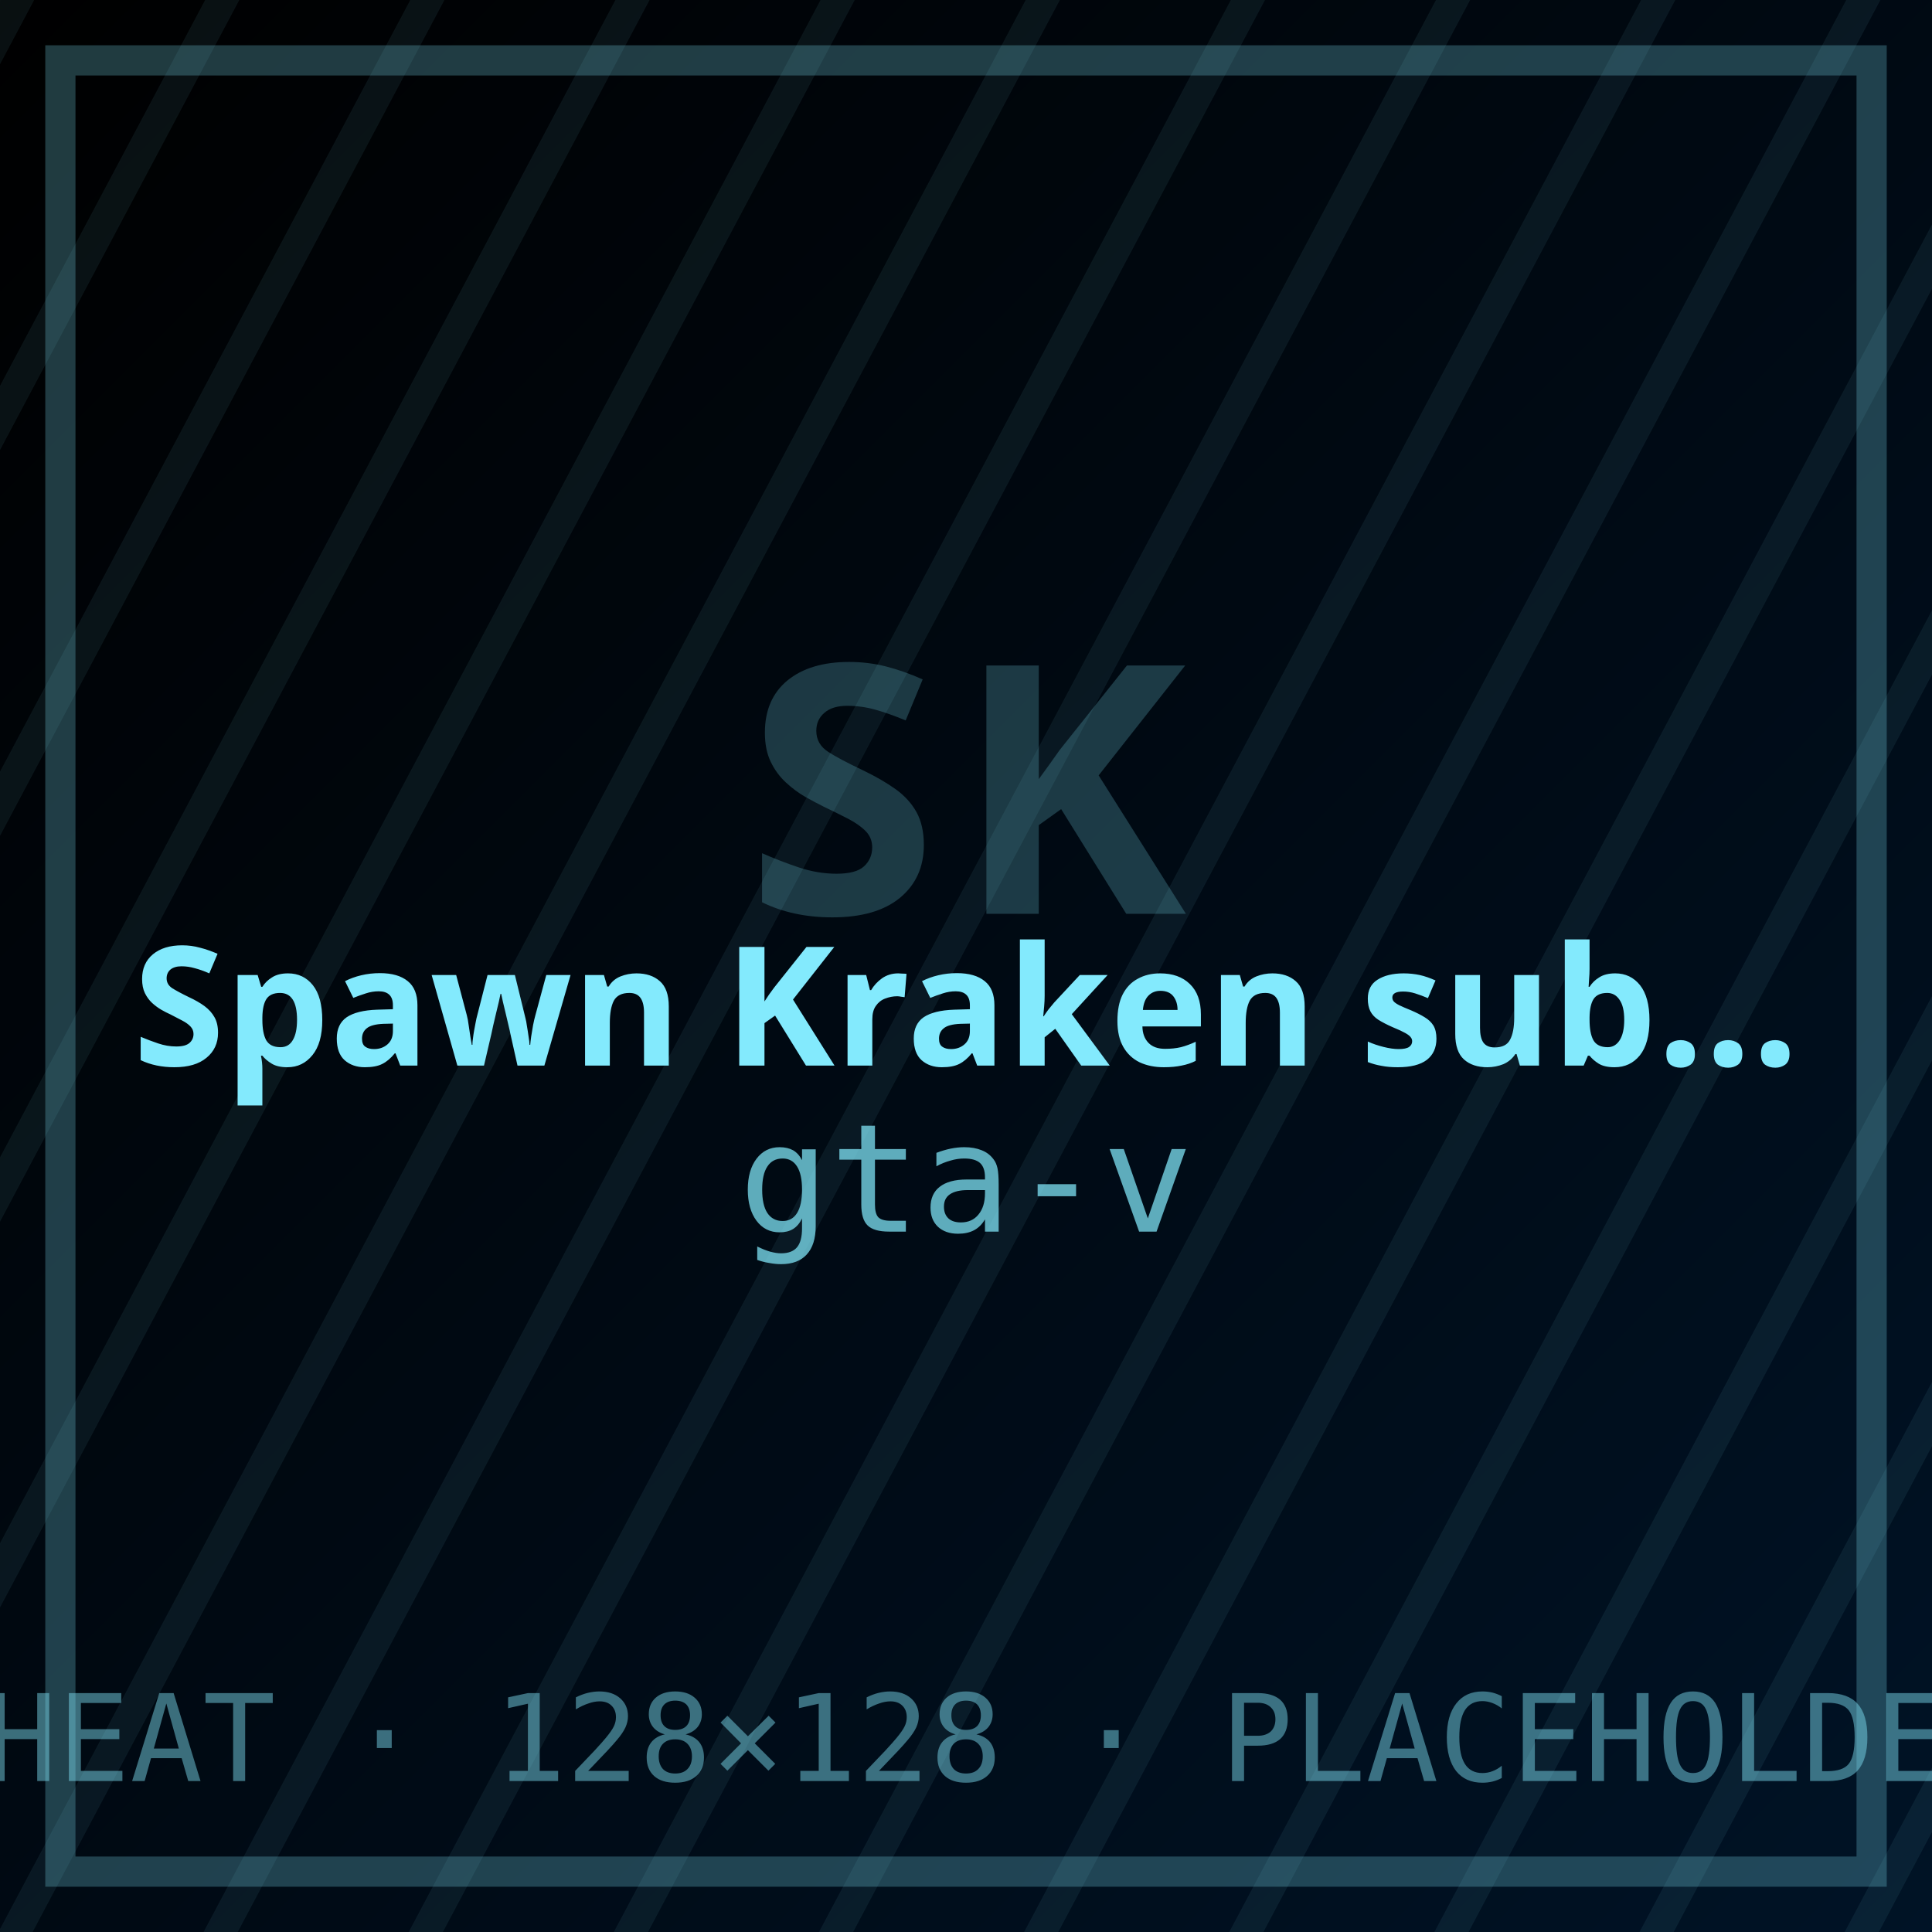
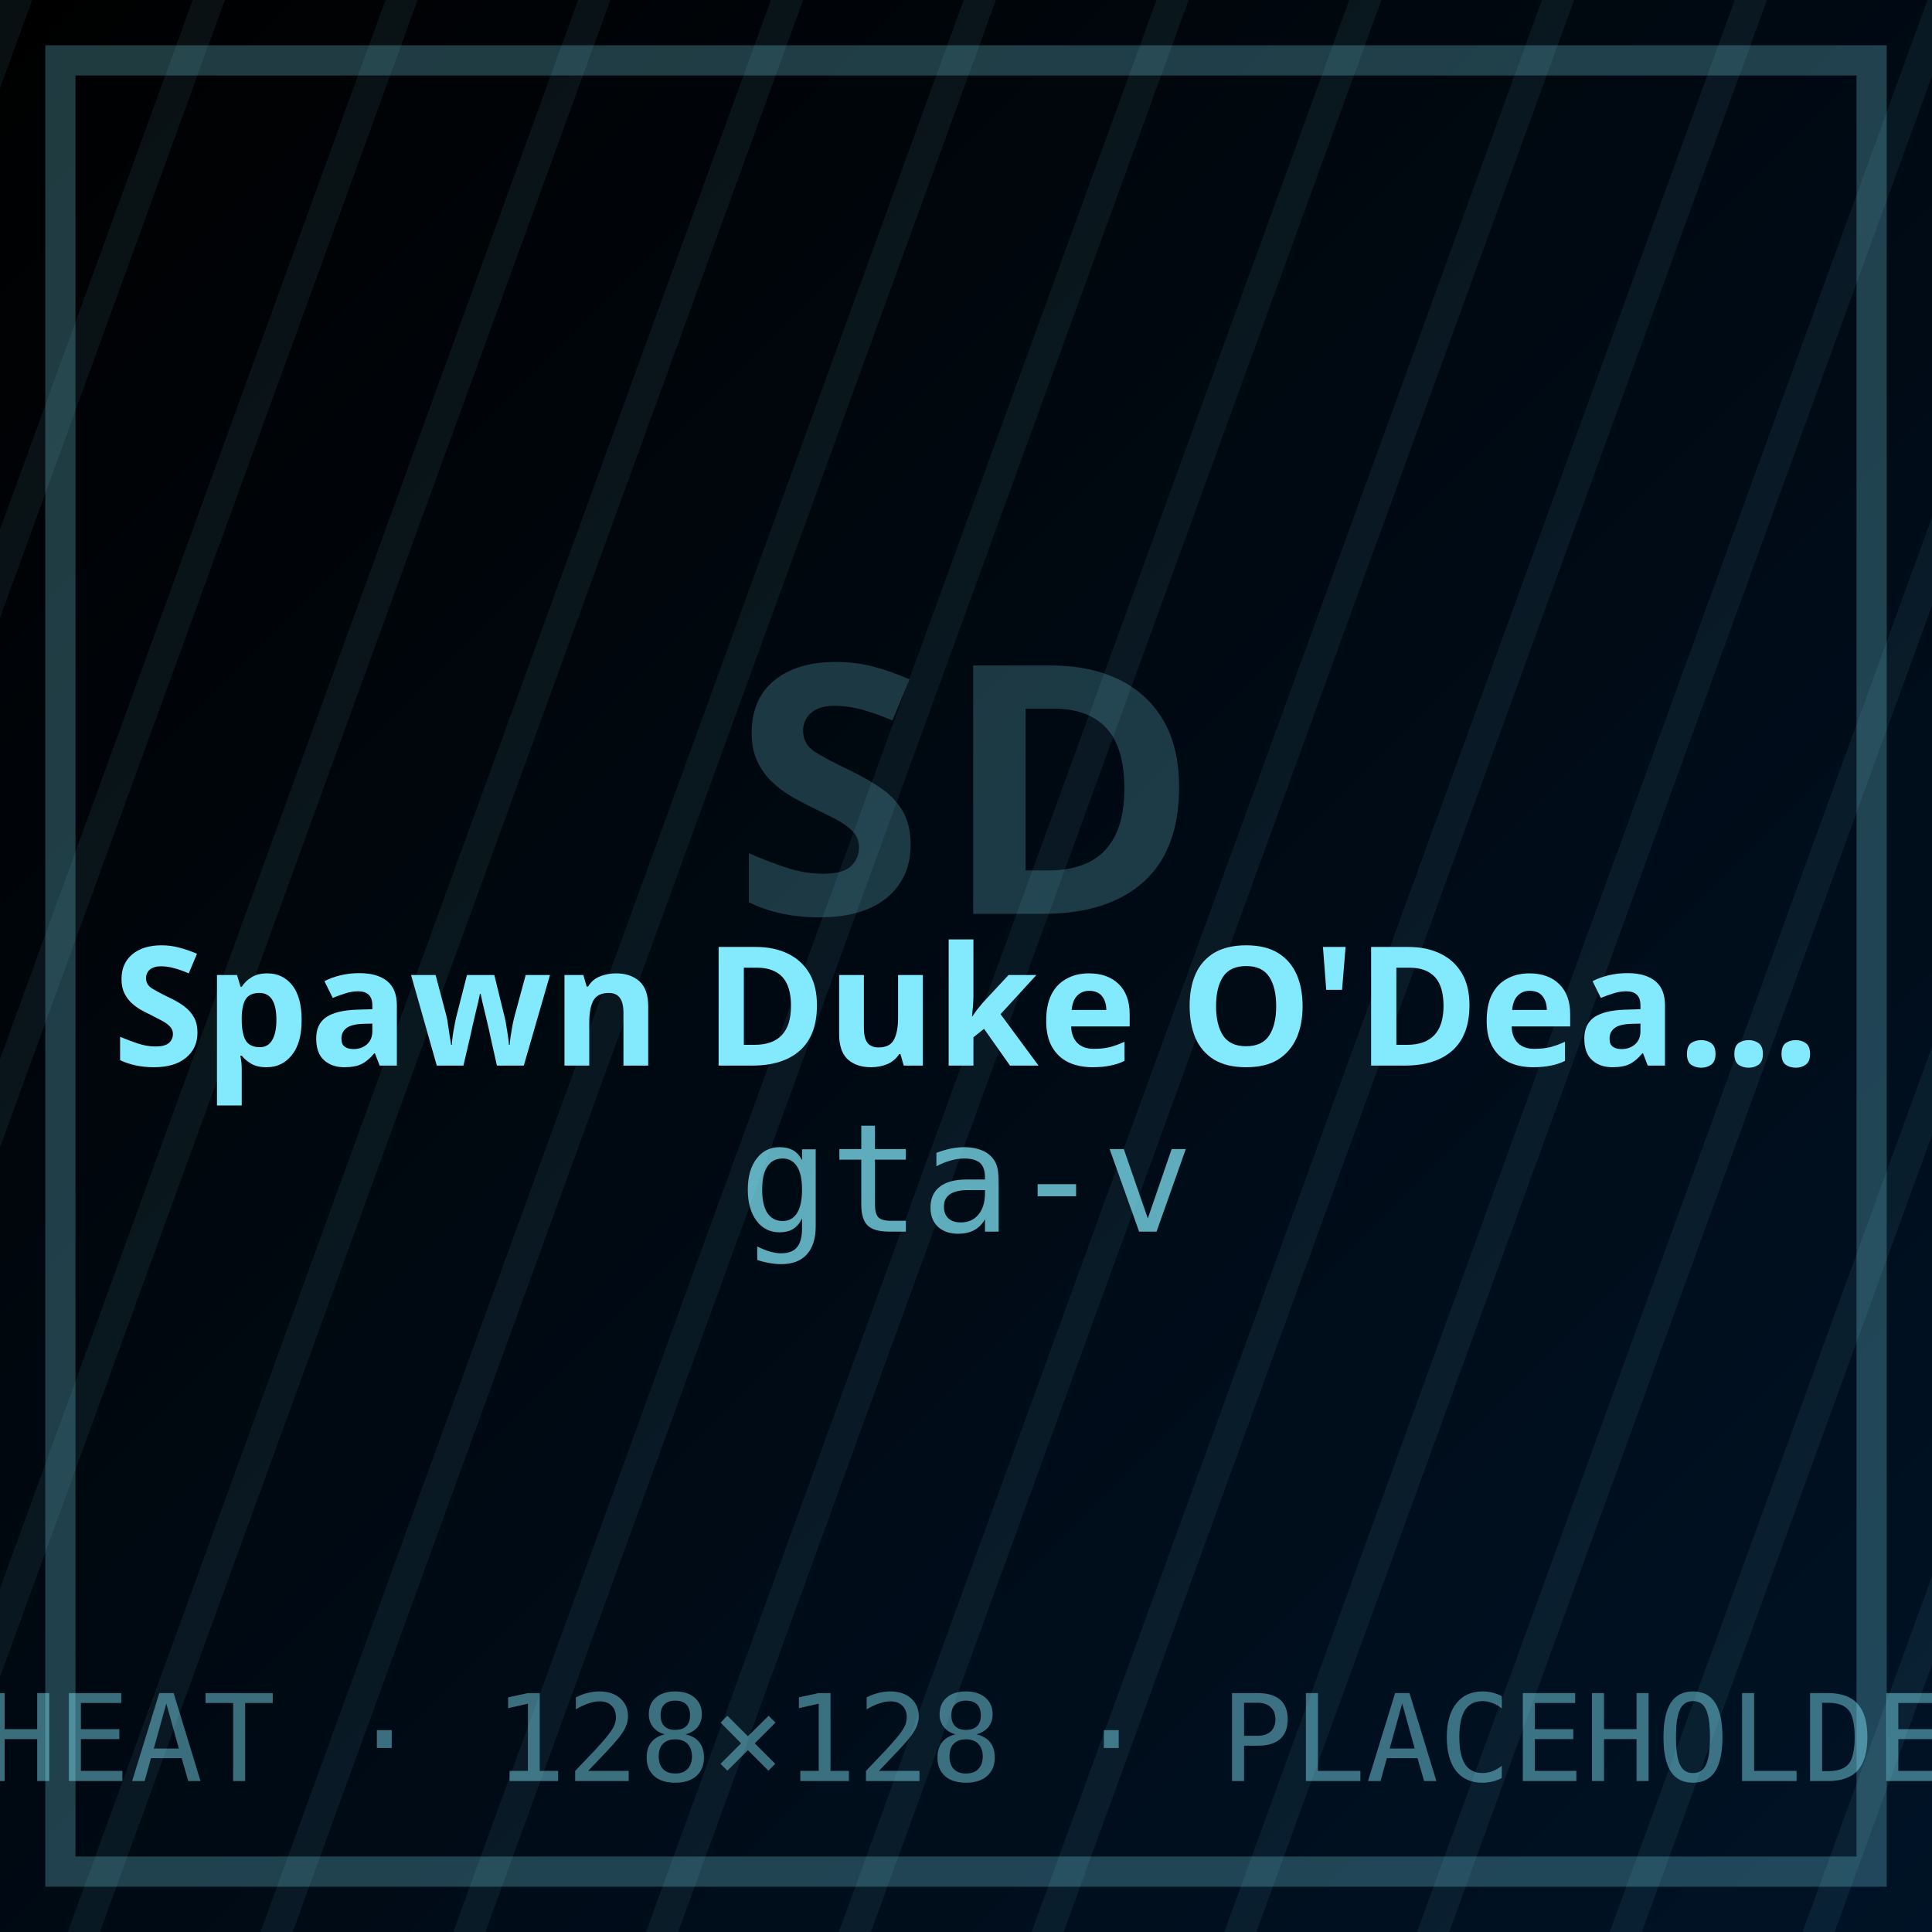
- <svg xmlns="http://www.w3.org/2000/svg" width="128" height="128" viewBox="0 0 128 128" role="img" aria-label="Spawn Kraken submersible &amp;#91; 1 &amp;#93; &amp;#91; 9 &amp;#93; — placeholder image">
+ <svg xmlns="http://www.w3.org/2000/svg" width="128" height="128" viewBox="0 0 128 128" role="img" aria-label="Spawn Duke O'Death — placeholder image">
  <defs>
    <linearGradient id="g" x1="0" y1="0" x2="1" y2="1">
      <stop offset="0" stop-color="#000000" />
      <stop offset="1" stop-color="#001326" />
    </linearGradient>
-     <pattern id="p" width="12" height="12" patternUnits="userSpaceOnUse" patternTransform="rotate(28)">
+     <pattern id="p" width="12" height="12" patternUnits="userSpaceOnUse" patternTransform="rotate(20)">
      <rect width="2" height="12" fill="#83eafd" opacity="0.07" />
    </pattern>
  </defs>
  <rect width="128" height="128" fill="url(#g)" />
  <rect width="128" height="128" fill="url(#p)" />
  <rect x="4" y="4" width="120" height="120" fill="none" stroke="#83eafd" stroke-opacity="0.25" stroke-width="2" />
-   <text x="64" y="60.544" text-anchor="middle" font-family="ui-sans-serif,system-ui,sans-serif" font-weight="800" font-size="23.04" fill="#83eafd" fill-opacity="0.22" letter-spacing="1.152">SK</text>
-   <text x="64" y="70.6" text-anchor="middle" font-family="ui-sans-serif,system-ui,sans-serif" font-weight="700" font-size="11" fill="#83eafd">Spawn Kraken sub…</text>
+   <text x="64" y="60.544" text-anchor="middle" font-family="ui-sans-serif,system-ui,sans-serif" font-weight="800" font-size="23.04" fill="#83eafd" fill-opacity="0.22" letter-spacing="1.152">SD</text>
+   <text x="64" y="70.6" text-anchor="middle" font-family="ui-sans-serif,system-ui,sans-serif" font-weight="700" font-size="11" fill="#83eafd">Spawn Duke O'Dea…</text>
  <text x="64" y="81.6" text-anchor="middle" font-family="ui-monospace,SFMono-Regular,monospace" font-size="10" fill="#83eafd" fill-opacity="0.72">gta-v</text>
  <text x="64" y="118" text-anchor="middle" font-family="ui-monospace,SFMono-Regular,monospace" font-size="8" fill="#83eafd" fill-opacity="0.45">CHEAT · 128×128 · PLACEHOLDER</text>
</svg>
